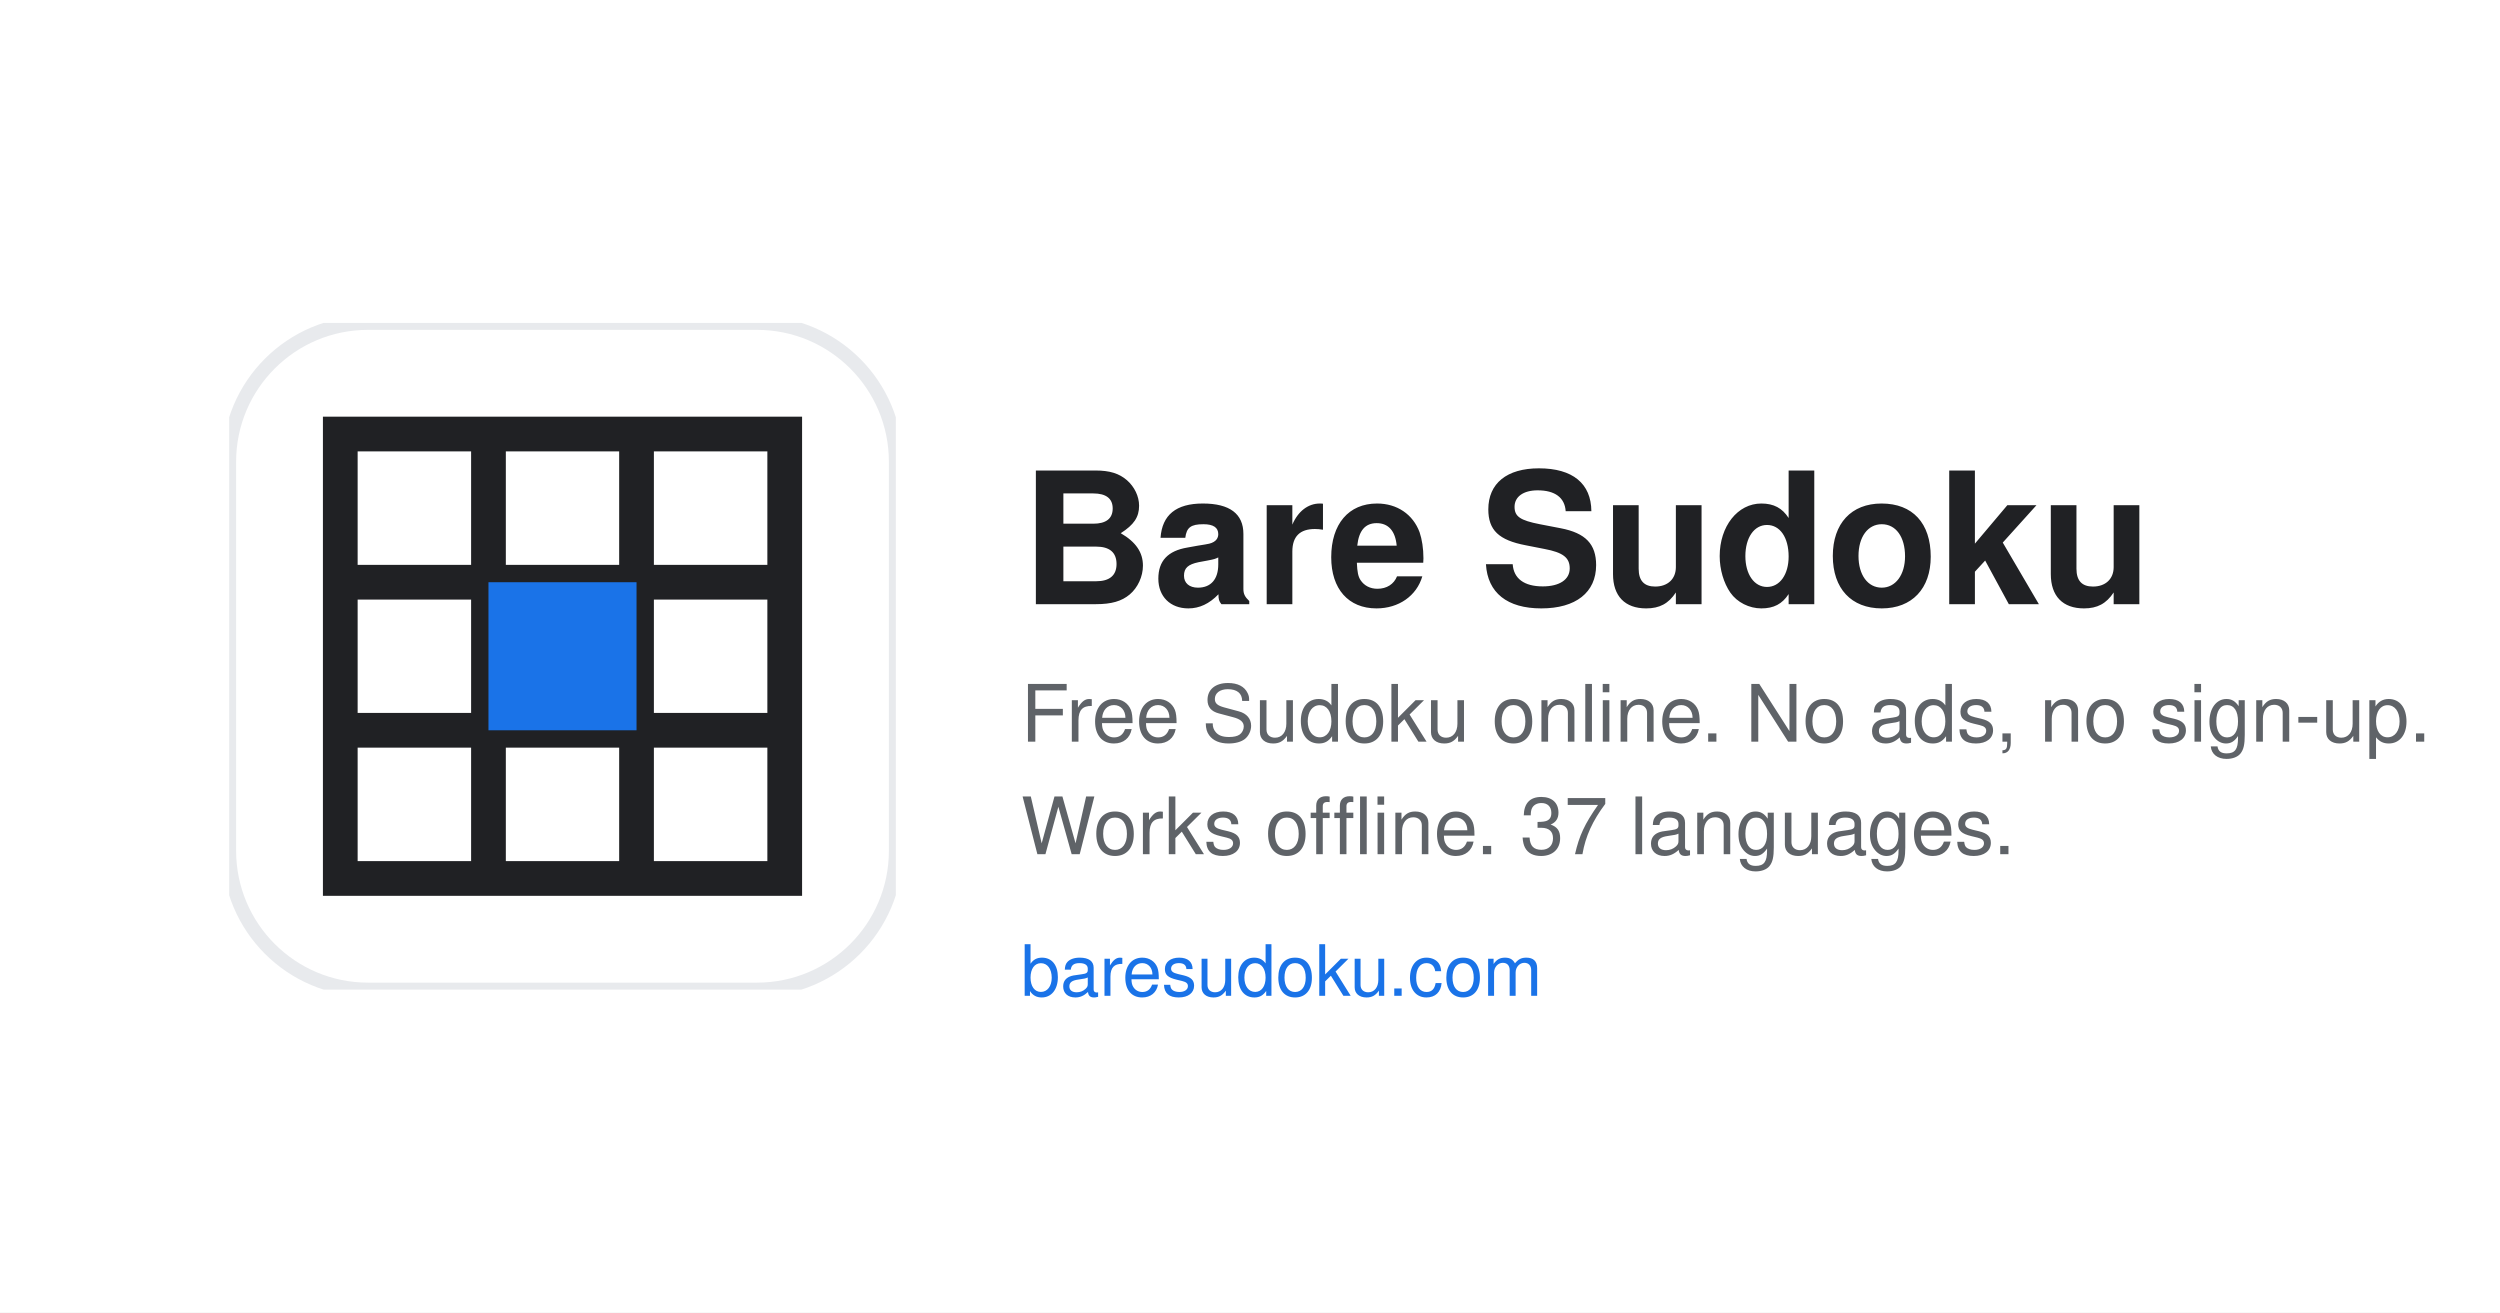
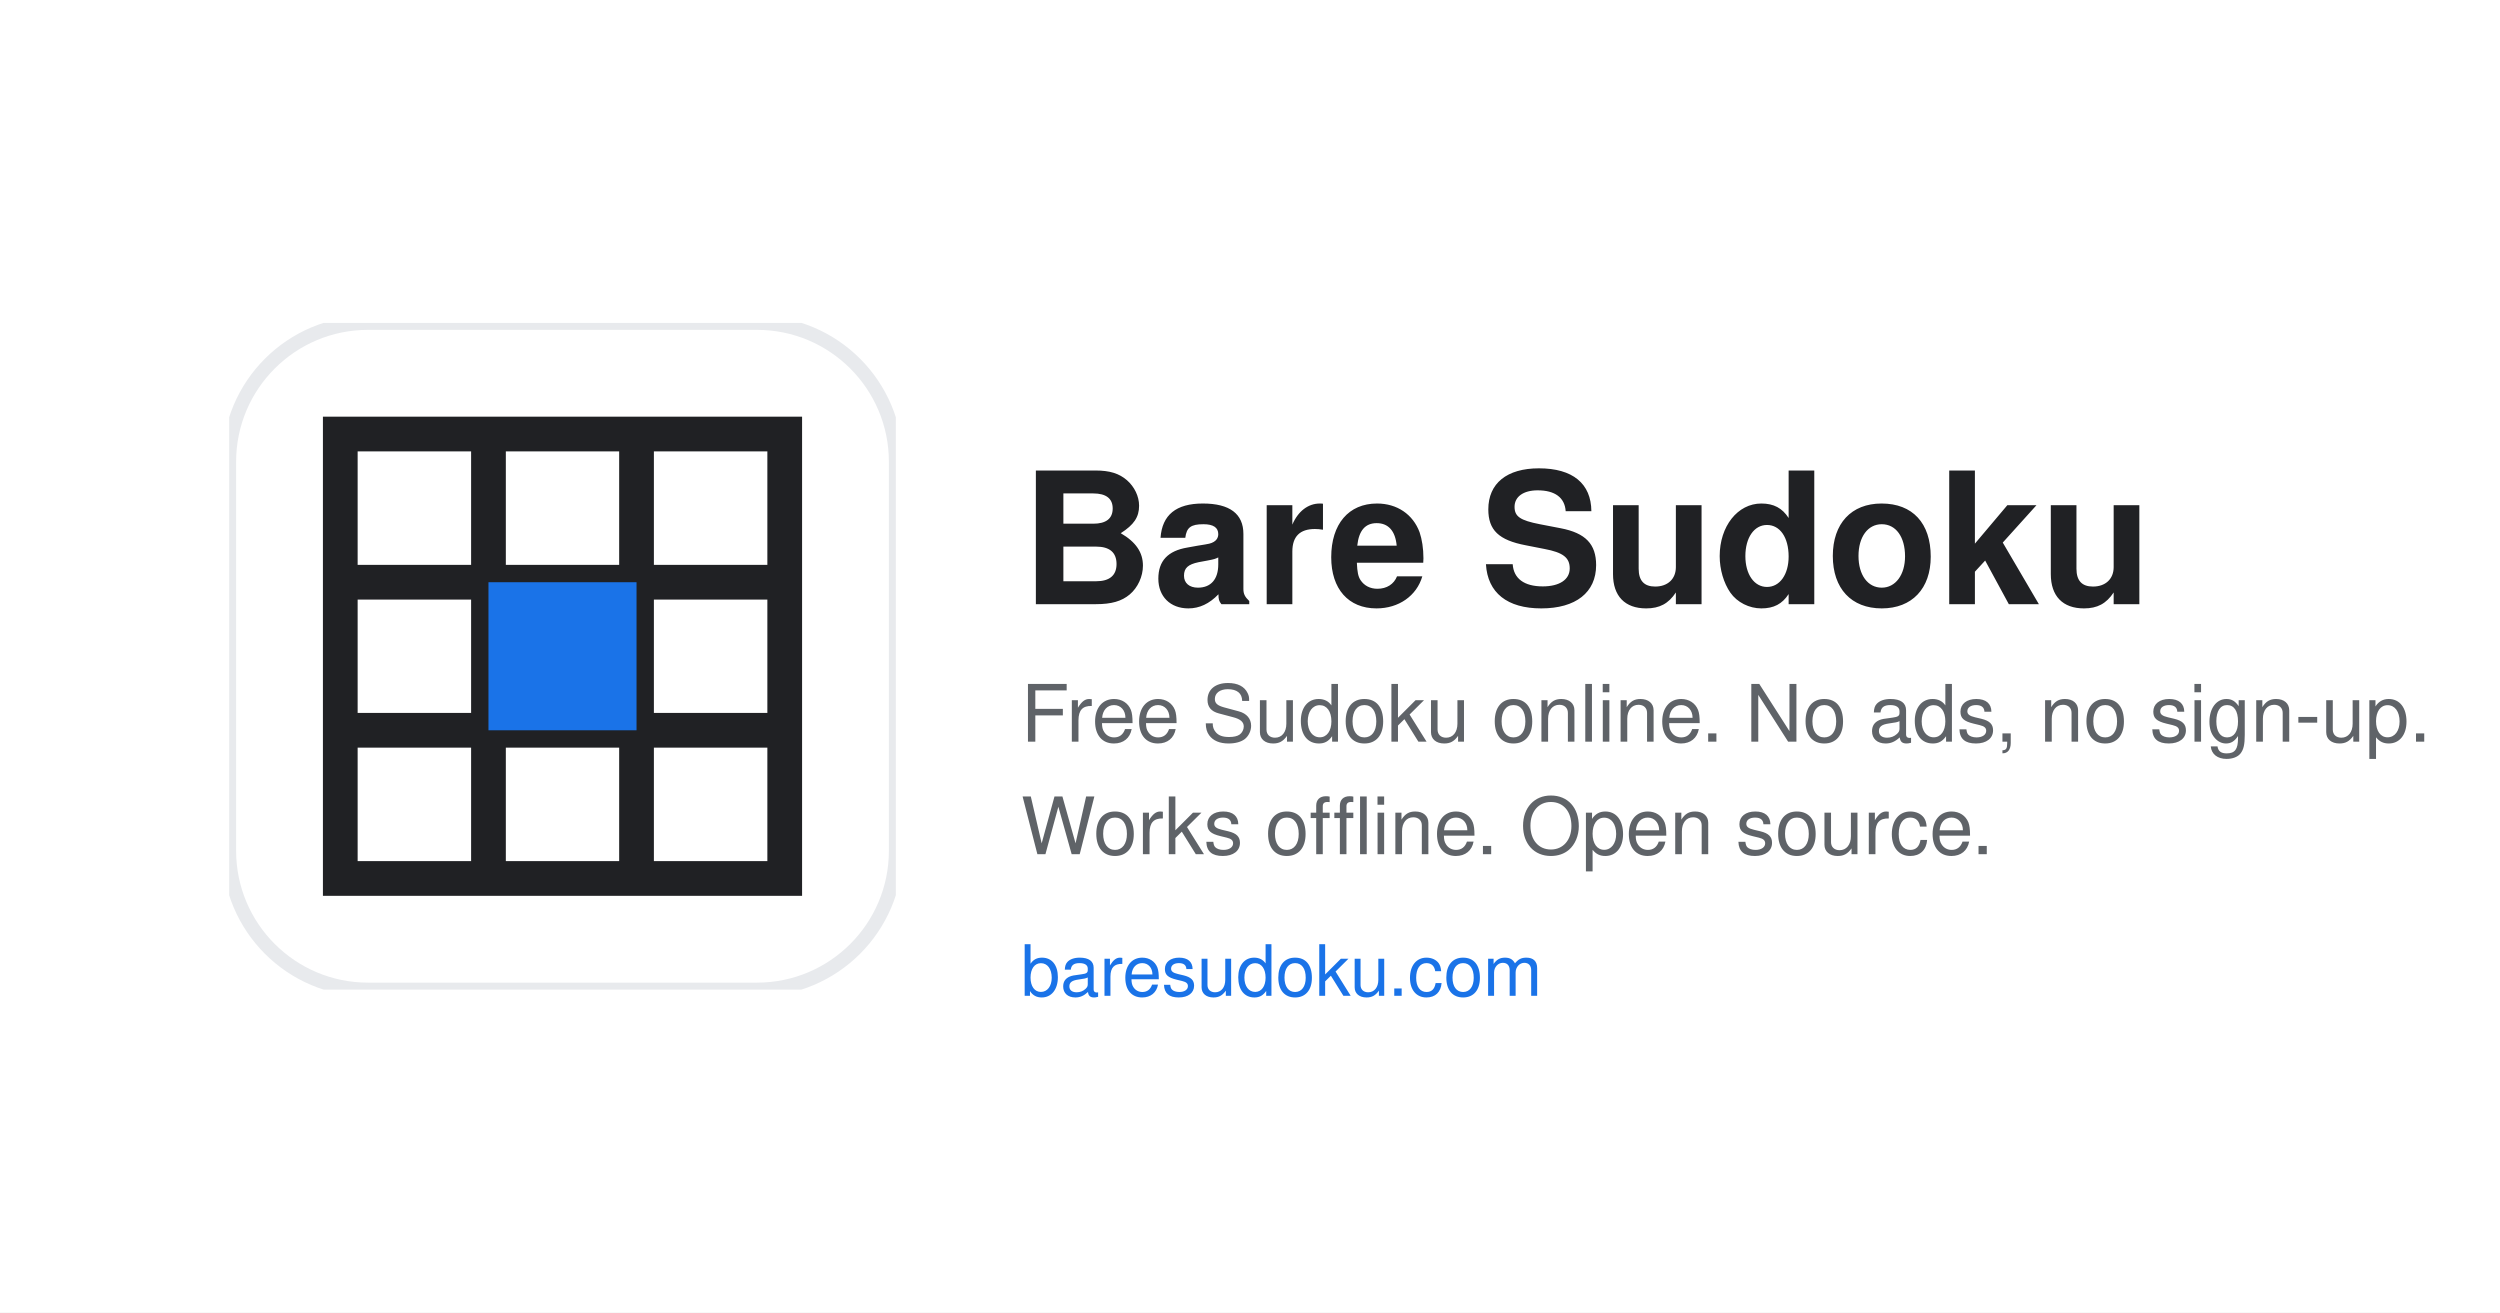
<svg xmlns="http://www.w3.org/2000/svg" width="1200" height="630" viewBox="0 0 1200 630">
  <rect width="1200" height="630" fill="#ffffff" />
  <svg x="110" y="155" width="320" height="320" viewBox="0 0 48 48">
    <rect width="48" height="48" rx="10" fill="#fff" stroke="#e8eaed" stroke-width="1" />
    <path d="M8 8h32v32H8zM18.67 8v32M29.33 8v32M8 18.67h32M8 29.33h32" fill="none" stroke="#202124" stroke-width="2.5" />
    <rect x="18.67" y="18.67" width="10.66" height="10.66" fill="#1a73e8" />
  </svg>
  <text x="490" y="290" font-family="Helvetica Neue, Helvetica, Arial, sans-serif" font-size="88" font-weight="700" fill="#202124">Bare Sudoku</text>
  <text x="490" y="356" font-family="Helvetica Neue, Helvetica, Arial, sans-serif" font-size="38" fill="#5f6368">Free Sudoku online. No ads, no sign-up.</text>
-   <text x="490" y="410" font-family="Helvetica Neue, Helvetica, Arial, sans-serif" font-size="38" fill="#5f6368">Works offline. 37 languages.</text>
+   <text x="490" y="410" font-family="Helvetica Neue, Helvetica, Arial, sans-serif" font-size="38" fill="#5f6368">Works offline. Open source.</text>
  <text x="490" y="478" font-family="Helvetica Neue, Helvetica, Arial, sans-serif" font-size="34" fill="#1a73e8">baresudoku.com</text>
</svg>
